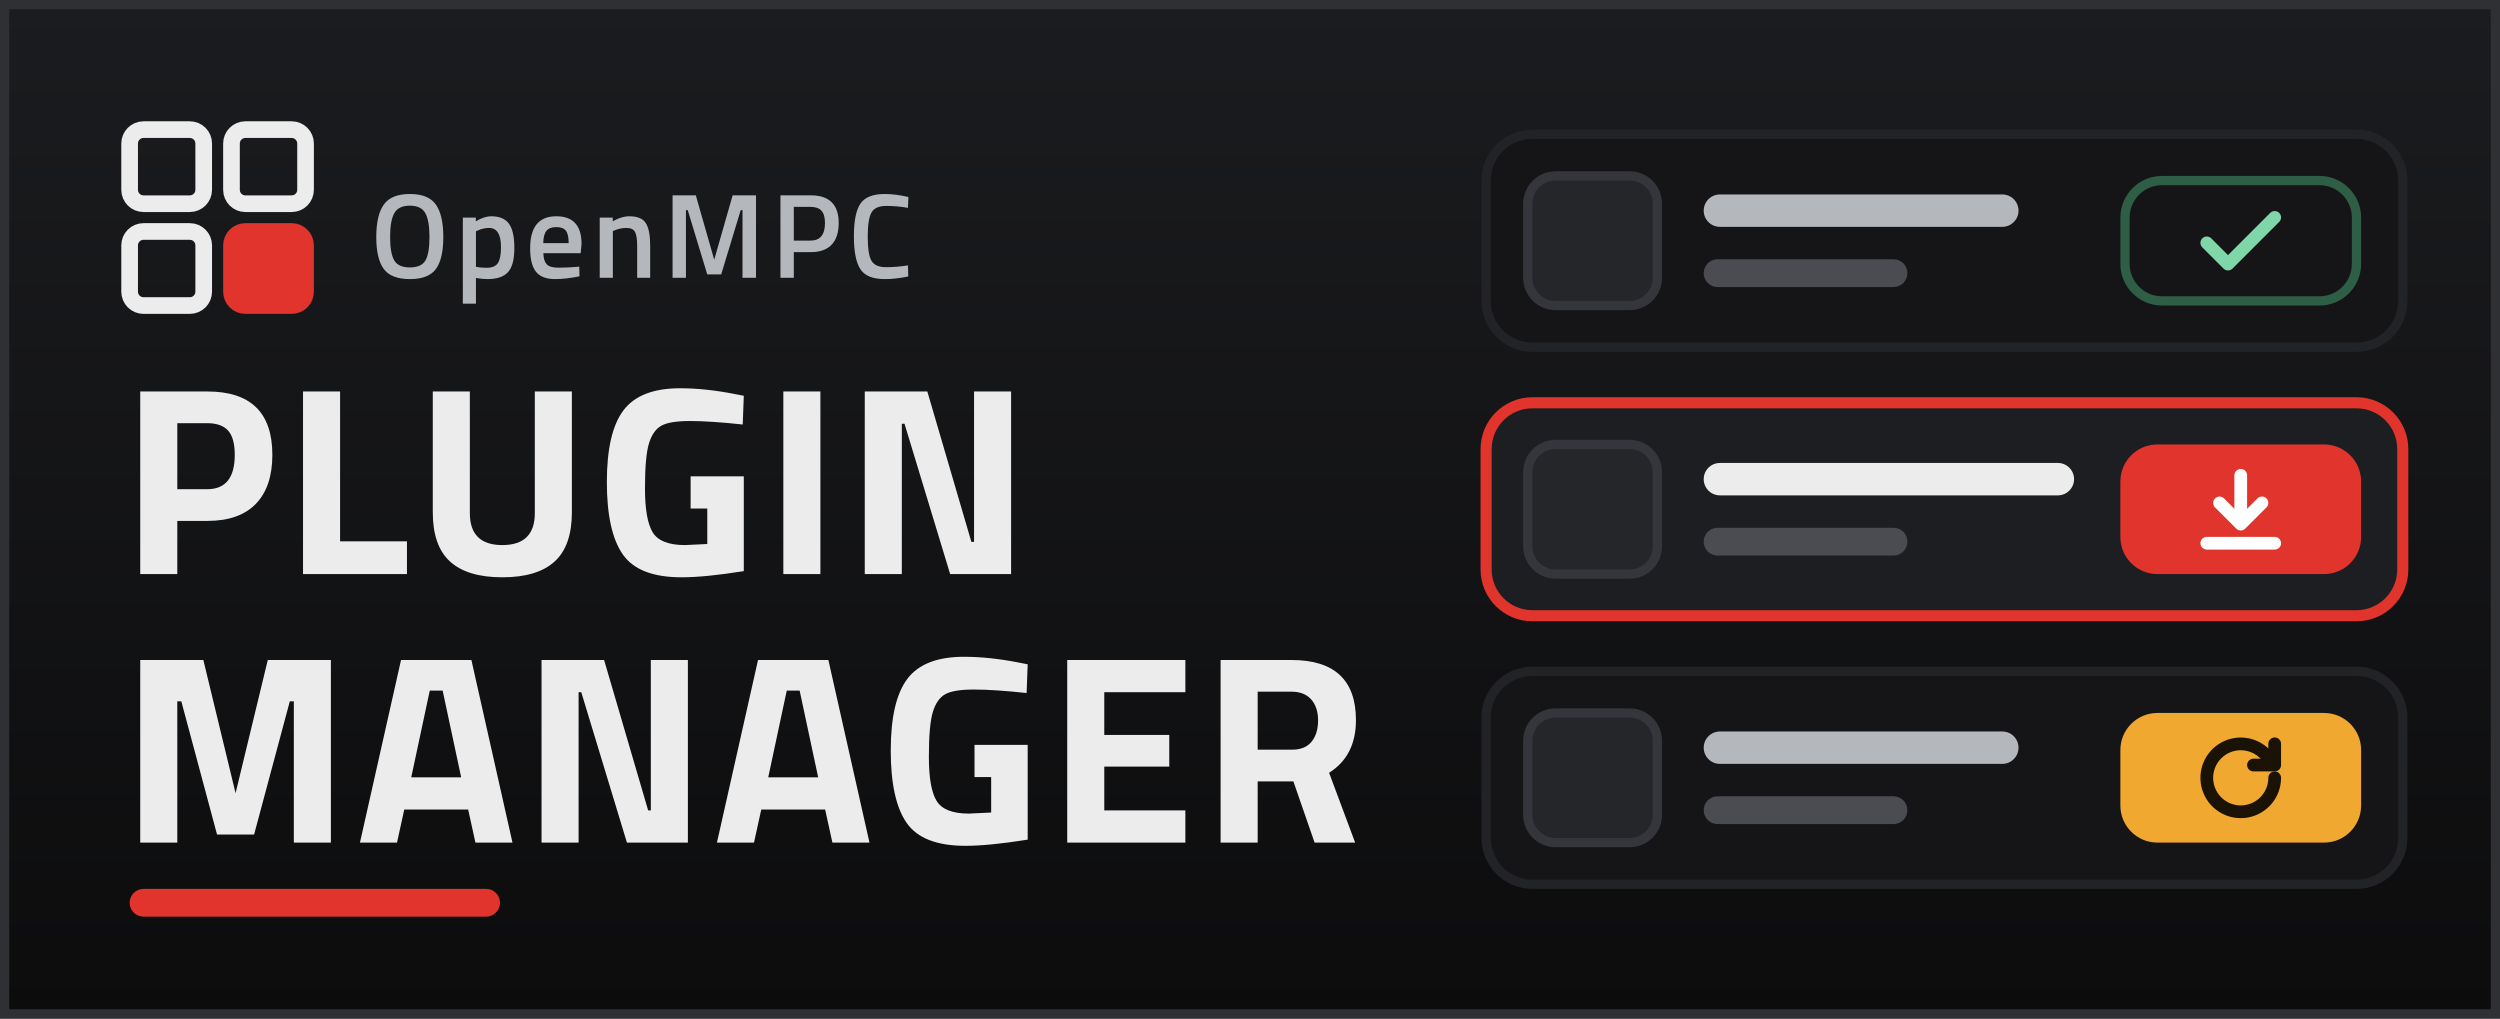
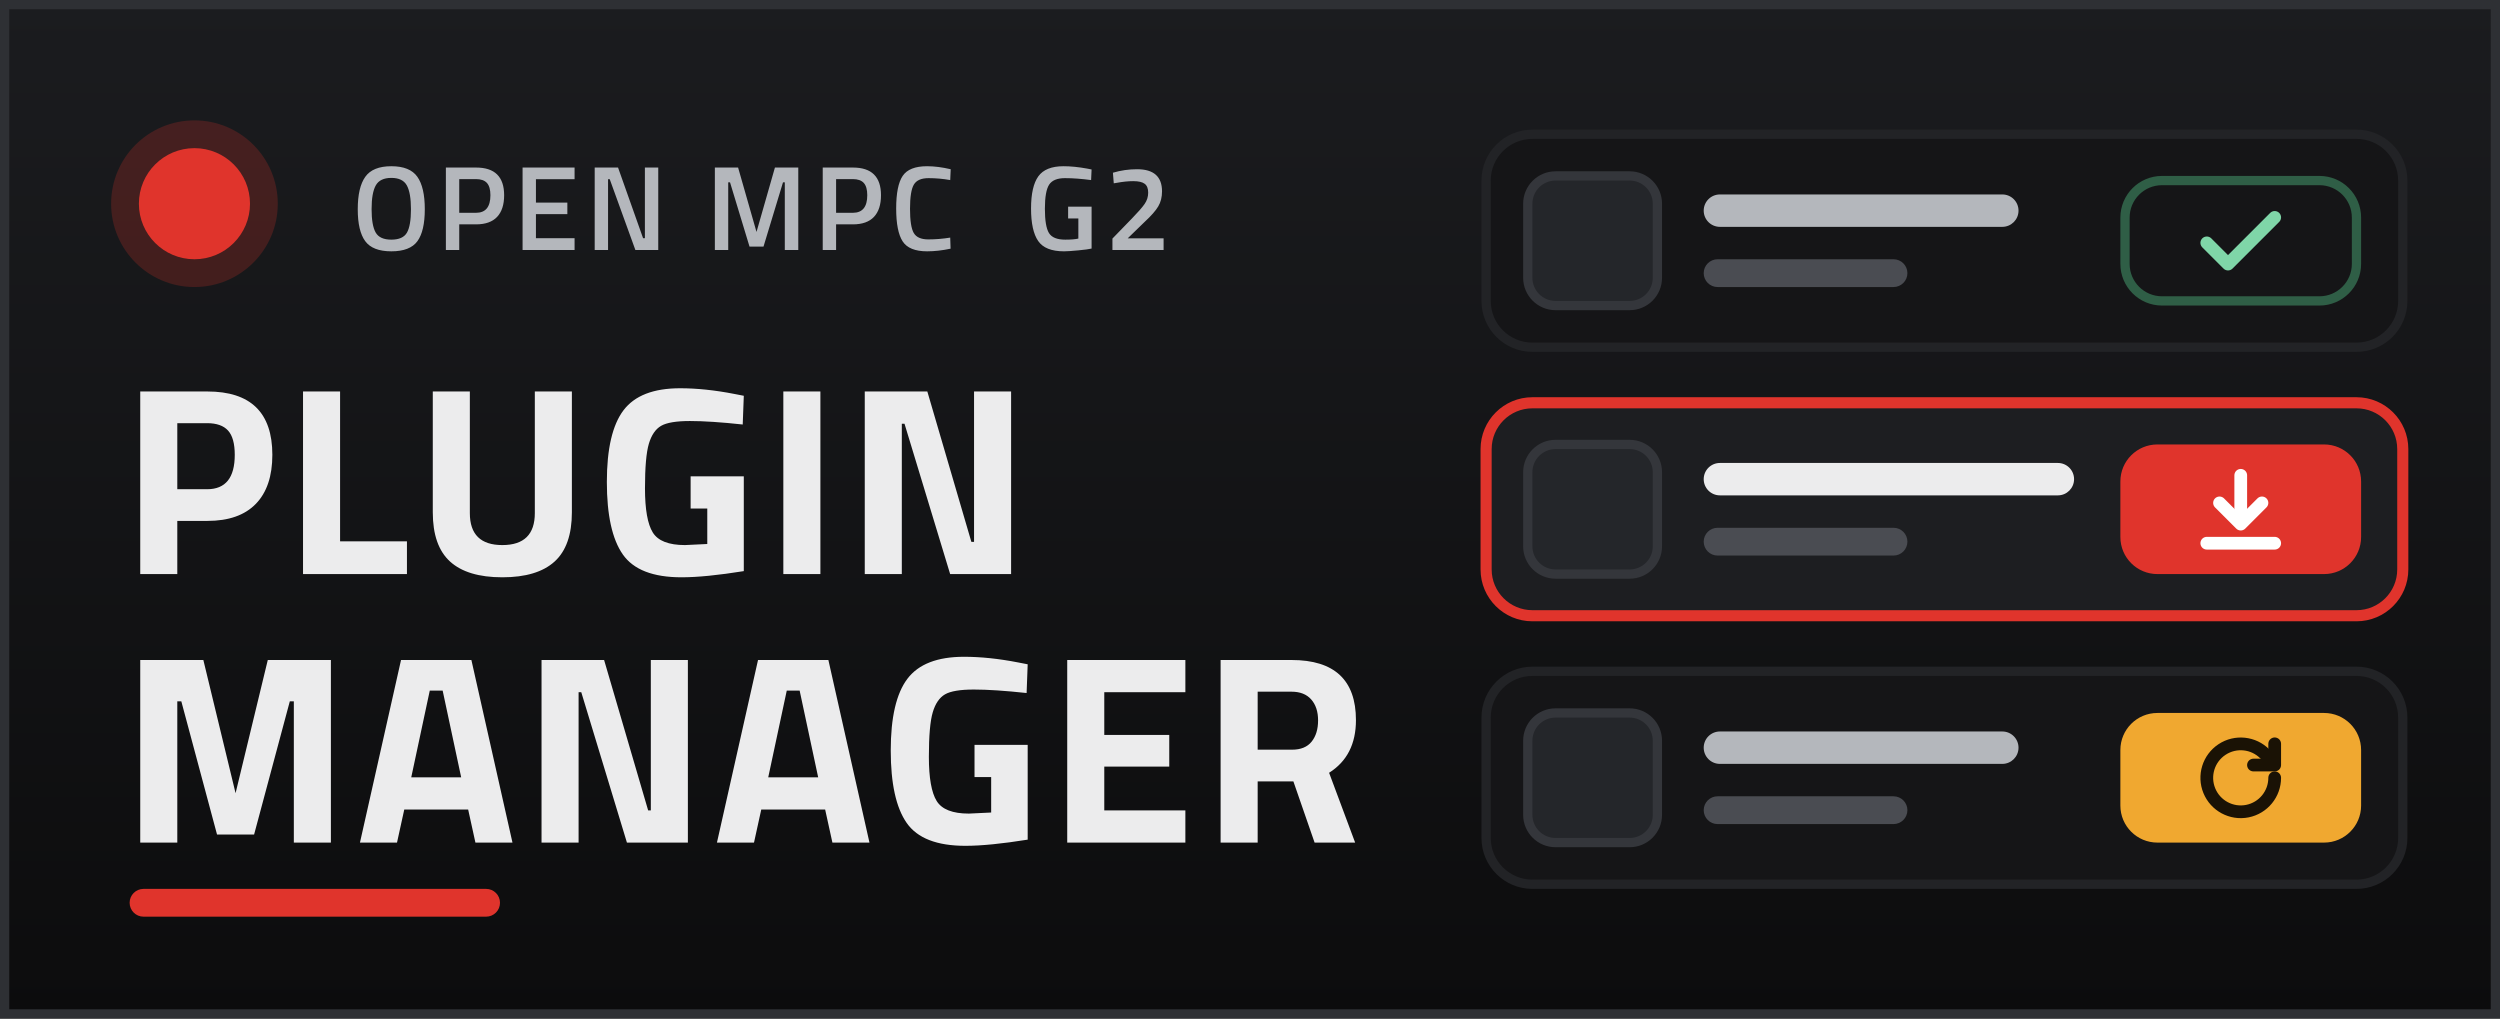
<svg xmlns="http://www.w3.org/2000/svg" width="270" height="110" viewBox="0 0 270 110">
  <defs>
    <linearGradient id="g" x1="0" y1="0" x2="0" y2="1">
      <stop offset="0" stop-color="#1b1c1f" />
      <stop offset="1" stop-color="#0c0c0d" />
    </linearGradient>
  </defs>
  <rect width="270" height="110" fill="url(#g)" />
  <rect x="0.5" y="0.5" width="269" height="109" fill="none" stroke="#2e3034" />
-   <rect x="14" y="14" width="8" height="8" rx="1.5" fill="none" stroke="#ececed" stroke-width="1.8" />
-   <rect x="25" y="14" width="8" height="8" rx="1.5" fill="none" stroke="#ececed" stroke-width="1.8" />
-   <rect x="14" y="25" width="8" height="8" rx="1.5" fill="none" stroke="#ececed" stroke-width="1.8" />
-   <rect x="25" y="25" width="8" height="8" rx="1.5" fill="#e0342c" stroke="#e0342c" stroke-width="1.8" />
-   <path fill="#b4b7bc" d="M42.574 28.115Q43.016 28.882 44.264 28.882Q45.512 28.882 45.948 28.128Q46.383 27.374 46.383 25.599Q46.383 23.825 45.934 23.019Q45.486 22.213 44.264 22.213Q43.042 22.213 42.587 23.019Q42.132 23.825 42.132 25.587Q42.132 27.348 42.574 28.115ZM47.078 29.051Q46.279 30.143 44.264 30.143Q42.249 30.143 41.443 29.044Q40.637 27.946 40.637 25.593Q40.637 23.24 41.45 22.096Q42.262 20.952 44.264 20.952Q46.266 20.952 47.072 22.09Q47.878 23.227 47.878 25.593Q47.878 27.959 47.078 29.051ZM49.986 32.795V23.5H51.39V23.903Q52.287 23.357 53.067 23.357Q54.354 23.357 54.952 24.143Q55.55 24.93 55.55 26.782Q55.55 28.635 54.867 29.389Q54.185 30.143 52.638 30.143Q52.105 30.143 51.403 30.026V32.795ZM52.82 24.618Q52.209 24.618 51.598 24.891L51.403 24.982V28.817Q51.923 28.921 52.547 28.921Q53.431 28.921 53.769 28.414Q54.107 27.907 54.107 26.685Q54.107 24.618 52.82 24.618ZM62.195 28.83 62.559 28.791 62.585 29.844Q61.103 30.143 59.959 30.143Q58.516 30.143 57.886 29.35Q57.255 28.557 57.255 26.815Q57.255 23.357 60.076 23.357Q62.806 23.357 62.806 26.334L62.715 27.348H58.685Q58.698 28.154 59.036 28.531Q59.374 28.908 60.297 28.908Q61.22 28.908 62.195 28.83ZM61.415 26.256Q61.415 25.294 61.11 24.91Q60.804 24.527 60.076 24.527Q59.348 24.527 59.017 24.93Q58.685 25.333 58.672 26.256ZM66.188 30.0H64.771V23.5H66.175V23.903Q67.124 23.357 67.969 23.357Q69.269 23.357 69.744 24.091Q70.218 24.826 70.218 26.516V30.0H68.814V26.555Q68.814 25.502 68.587 25.06Q68.359 24.618 67.657 24.618Q66.994 24.618 66.383 24.878L66.188 24.956ZM72.638 30.0V21.095H75.147L77.136 28.05L79.125 21.095H81.647V30.0H80.191V22.694H79.996L77.89 29.636H76.382L74.276 22.694H74.081V30.0ZM87.551 27.231H85.731V30.0H84.288V21.095H87.551Q90.58 21.095 90.58 24.085Q90.58 25.619 89.82 26.425Q89.059 27.231 87.551 27.231ZM85.731 25.983H87.538Q89.098 25.983 89.098 24.085Q89.098 23.175 88.721 22.759Q88.344 22.343 87.538 22.343H85.731ZM95.561 30.143Q93.611 30.143 92.915 29.064Q92.22 27.985 92.22 25.515Q92.22 23.045 92.922 21.998Q93.624 20.952 95.561 20.952Q96.718 20.952 98.109 21.277L98.057 22.447Q96.887 22.239 95.717 22.239Q94.547 22.239 94.131 22.934Q93.715 23.63 93.715 25.547Q93.715 27.465 94.118 28.16Q94.521 28.856 95.691 28.856Q96.861 28.856 98.057 28.661L98.096 29.857Q96.757 30.143 95.561 30.143Z" />
+   <circle cx="21" cy="22" r="9" fill="#e0342c" fill-opacity="0.22" />
+   <circle cx="21" cy="22" r="6" fill="#e0342c" />
+   <path fill="#b4b7bc" d="M40.574 25.115Q41.016 25.882 42.264 25.882Q43.512 25.882 43.948 25.128Q44.383 24.374 44.383 22.599Q44.383 20.825 43.934 20.019Q43.486 19.213 42.264 19.213Q41.042 19.213 40.587 20.019Q40.132 20.825 40.132 22.587Q40.132 24.348 40.574 25.115ZM45.078 26.051Q44.279 27.143 42.264 27.143Q40.249 27.143 39.443 26.044Q38.637 24.946 38.637 22.593Q38.637 20.24 39.45 19.096Q40.262 17.952 42.264 17.952Q44.266 17.952 45.072 19.09Q45.878 20.227 45.878 22.593Q45.878 24.959 45.078 26.051ZM51.418 24.231H49.598V27.0H48.155V18.095H51.418Q54.447 18.095 54.447 21.085Q54.447 22.619 53.687 23.425Q52.926 24.231 51.418 24.231ZM49.598 22.983H51.405Q52.965 22.983 52.965 21.085Q52.965 20.175 52.588 19.759Q52.211 19.343 51.405 19.343H49.598ZM56.438 27.0V18.095H62.054V19.356H57.881V21.878H61.274V23.126H57.881V25.726H62.054V27.0ZM64.227 27.0V18.095H66.749L69.453 25.726H69.648V18.095H71.091V27.0H68.621L65.852 19.356H65.67V27.0ZM77.205 27.0V18.095H79.714L81.703 25.05L83.692 18.095H86.214V27.0H84.758V19.694H84.563L82.457 26.636H80.949L78.843 19.694H78.648V27.0ZM92.118 24.231H90.298V27.0H88.855V18.095H92.118Q95.147 18.095 95.147 21.085Q95.147 22.619 94.387 23.425Q93.626 24.231 92.118 24.231ZM90.298 22.983H92.105Q93.665 22.983 93.665 21.085Q93.665 20.175 93.288 19.759Q92.911 19.343 92.105 19.343H90.298ZM100.128 27.143Q98.178 27.143 97.483 26.064Q96.787 24.985 96.787 22.515Q96.787 20.045 97.489 18.998Q98.191 17.952 100.128 17.952Q101.285 17.952 102.676 18.277L102.624 19.447Q101.454 19.239 100.284 19.239Q99.114 19.239 98.698 19.934Q98.282 20.63 98.282 22.547Q98.282 24.465 98.685 25.16Q99.088 25.856 100.258 25.856Q101.428 25.856 102.624 25.661L102.663 26.857Q101.324 27.143 100.128 27.143ZM115.357 23.594V22.32H117.892V26.844Q117.541 26.935 116.468 27.039Q115.396 27.143 114.915 27.143Q112.887 27.143 112.12 26.025Q111.353 24.907 111.353 22.521Q111.353 20.136 112.139 19.044Q112.926 17.952 114.863 17.952Q116.007 17.952 117.437 18.212L117.892 18.303L117.84 19.447Q116.267 19.239 115.019 19.239Q113.771 19.239 113.309 19.941Q112.848 20.643 112.848 22.541Q112.848 24.439 113.283 25.16Q113.719 25.882 115.045 25.882Q115.994 25.882 116.462 25.765V23.594ZM125.668 27.0H120.143V25.765L122.262 23.581Q123.224 22.593 123.614 22.034Q124.004 21.475 124.004 20.806Q124.004 20.136 123.627 19.85Q123.25 19.564 122.392 19.564Q121.586 19.564 120.611 19.746L120.286 19.798L120.195 18.654Q121.456 18.277 122.808 18.277Q125.499 18.277 125.499 20.669Q125.499 21.605 125.089 22.294Q124.68 22.983 123.627 23.958L121.794 25.739H125.668Z" />
  <path fill="#ececed" d="M22.396 56.258H19.148V62.0H15.146V42.28H22.396Q29.414 42.28 29.414 49.124Q29.414 52.575 27.631 54.416Q25.847 56.258 22.396 56.258ZM19.148 52.836H22.367Q25.354 52.836 25.354 49.124Q25.354 47.297 24.629 46.499Q23.904 45.702 22.367 45.702H19.148ZM43.95 62.0H32.727V42.28H36.729V58.462H43.95ZM50.743 55.417Q50.743 58.868 54.252 58.868Q57.761 58.868 57.761 55.417V42.28H61.763V55.33Q61.763 58.955 59.892 60.651Q58.022 62.348 54.252 62.348Q50.482 62.348 48.611 60.651Q46.741 58.955 46.741 55.33V42.28H50.743ZM74.588 54.924V51.444H80.33V61.681Q76.183 62.348 73.602 62.348Q68.991 62.348 67.266 59.883Q65.54 57.418 65.54 52.053Q65.54 46.688 67.338 44.31Q69.136 41.932 73.457 41.932Q76.154 41.932 79.286 42.541L80.33 42.744L80.214 45.847Q76.734 45.47 74.516 45.47Q72.297 45.47 71.398 45.992Q70.499 46.514 70.078 47.92Q69.658 49.327 69.658 52.734Q69.658 56.142 70.499 57.505Q71.34 58.868 73.979 58.868L76.386 58.752V54.924ZM84.6 62.0V42.28H88.602V62.0ZM93.394 62.0V42.28H100.151L104.907 58.52H105.197V42.28H109.199V62.0H102.616L97.686 45.76H97.396V62.0Z" />
  <path fill="#ececed" d="M15.146 91.0V71.28H21.961L25.441 85.664L28.921 71.28H35.736V91.0H31.734V75.746H31.299L27.442 90.13H23.44L19.583 75.746H19.148V91.0ZM38.875 91.0 43.312 71.28H50.91L55.347 91.0H51.345L50.562 87.433H43.66L42.877 91.0ZM46.415 74.586 44.414 83.953H49.808L47.807 74.586ZM58.486 91.0V71.28H65.243L69.999 87.52H70.289V71.28H74.291V91.0H67.708L62.778 74.76H62.488V91.0ZM77.43 91.0 81.867 71.28H89.465L93.902 91.0H89.9L89.117 87.433H82.215L81.432 91.0ZM84.97 74.586 82.969 83.953H88.363L86.362 74.586ZM105.248 83.924V80.444H110.99V90.681Q106.843 91.348 104.262 91.348Q99.651 91.348 97.926 88.883Q96.2 86.418 96.2 81.053Q96.2 75.688 97.998 73.31Q99.796 70.932 104.117 70.932Q106.814 70.932 109.946 71.541L110.99 71.744L110.874 74.847Q107.394 74.47 105.175 74.47Q102.957 74.47 102.058 74.992Q101.159 75.514 100.739 76.921Q100.318 78.327 100.318 81.734Q100.318 85.142 101.159 86.505Q102 87.868 104.639 87.868L107.046 87.752V83.924ZM115.26 91.0V71.28H128.02V74.76H119.262V79.371H126.28V82.793H119.262V87.52H128.02V91.0ZM135.828 84.388V91.0H131.826V71.28H139.482Q146.442 71.28 146.442 77.776Q146.442 81.633 143.542 83.46L146.355 91.0H141.976L139.685 84.388ZM139.482 74.702H135.828V80.966H139.54Q140.961 80.966 141.657 80.096Q142.353 79.226 142.353 77.805Q142.353 76.384 141.613 75.543Q140.874 74.702 139.482 74.702Z" />
  <rect x="14" y="96" width="40" height="3" rx="1.5" fill="#e0342c" />
  <rect x="160.5" y="14.5" width="99" height="23" rx="5" fill="#151517" stroke="#222326" stroke-width="1" />
  <rect x="165" y="19" width="14" height="14" rx="3" fill="#24262a" stroke="#34363b" stroke-width="1" />
  <rect x="184" y="21" width="34" height="3.5" rx="1.75" fill="#b4b7bc" />
  <rect x="184" y="28" width="22" height="3" rx="1.5" fill="#4a4c52" />
  <rect x="229.5" y="19.5" width="25" height="13" rx="4" fill="none" stroke="#2f5e46" stroke-width="1" />
  <g transform="translate(236.5 20.5) scale(0.458333)" fill="none" stroke="#7fd6a8" stroke-width="3" stroke-linecap="round" stroke-linejoin="round">
    <path d="M4 12.5l5 5L20 6.5" />
  </g>
  <rect x="160.5" y="43.5" width="99" height="23" rx="5" fill="#1d1e21" stroke="#e0342c" stroke-width="1.2" />
  <rect x="165" y="48" width="14" height="14" rx="3" fill="#24262a" stroke="#34363b" stroke-width="1" />
  <rect x="184" y="50" width="40" height="3.5" rx="1.75" fill="#ececed" />
  <rect x="184" y="57" width="22" height="3" rx="1.5" fill="#4a4c52" />
  <rect x="229" y="48" width="26" height="14" rx="4" fill="#e0342c" />
  <g transform="translate(236.5 49.5) scale(0.458333)" fill="none" stroke="#ffffff" stroke-width="3" stroke-linecap="round" stroke-linejoin="round">
    <path d="M12 4v11" />
    <path d="M7 10.5l5 5 5-5" />
    <path d="M4 20h16" />
  </g>
  <rect x="160.5" y="72.5" width="99" height="23" rx="5" fill="#151517" stroke="#222326" stroke-width="1" />
  <rect x="165" y="77" width="14" height="14" rx="3" fill="#24262a" stroke="#34363b" stroke-width="1" />
  <rect x="184" y="79" width="34" height="3.5" rx="1.75" fill="#b4b7bc" />
  <rect x="184" y="86" width="22" height="3" rx="1.5" fill="#4a4c52" />
  <rect x="229" y="77" width="26" height="14" rx="4" fill="#f0a830" />
  <g transform="translate(236.5 78.5) scale(0.458333)" fill="none" stroke="#1a1205" stroke-width="3" stroke-linecap="round" stroke-linejoin="round">
    <path d="M20 12a8 8 0 1 1-2.3-5.6" />
    <path d="M20 4v5h-5" />
  </g>
</svg>
